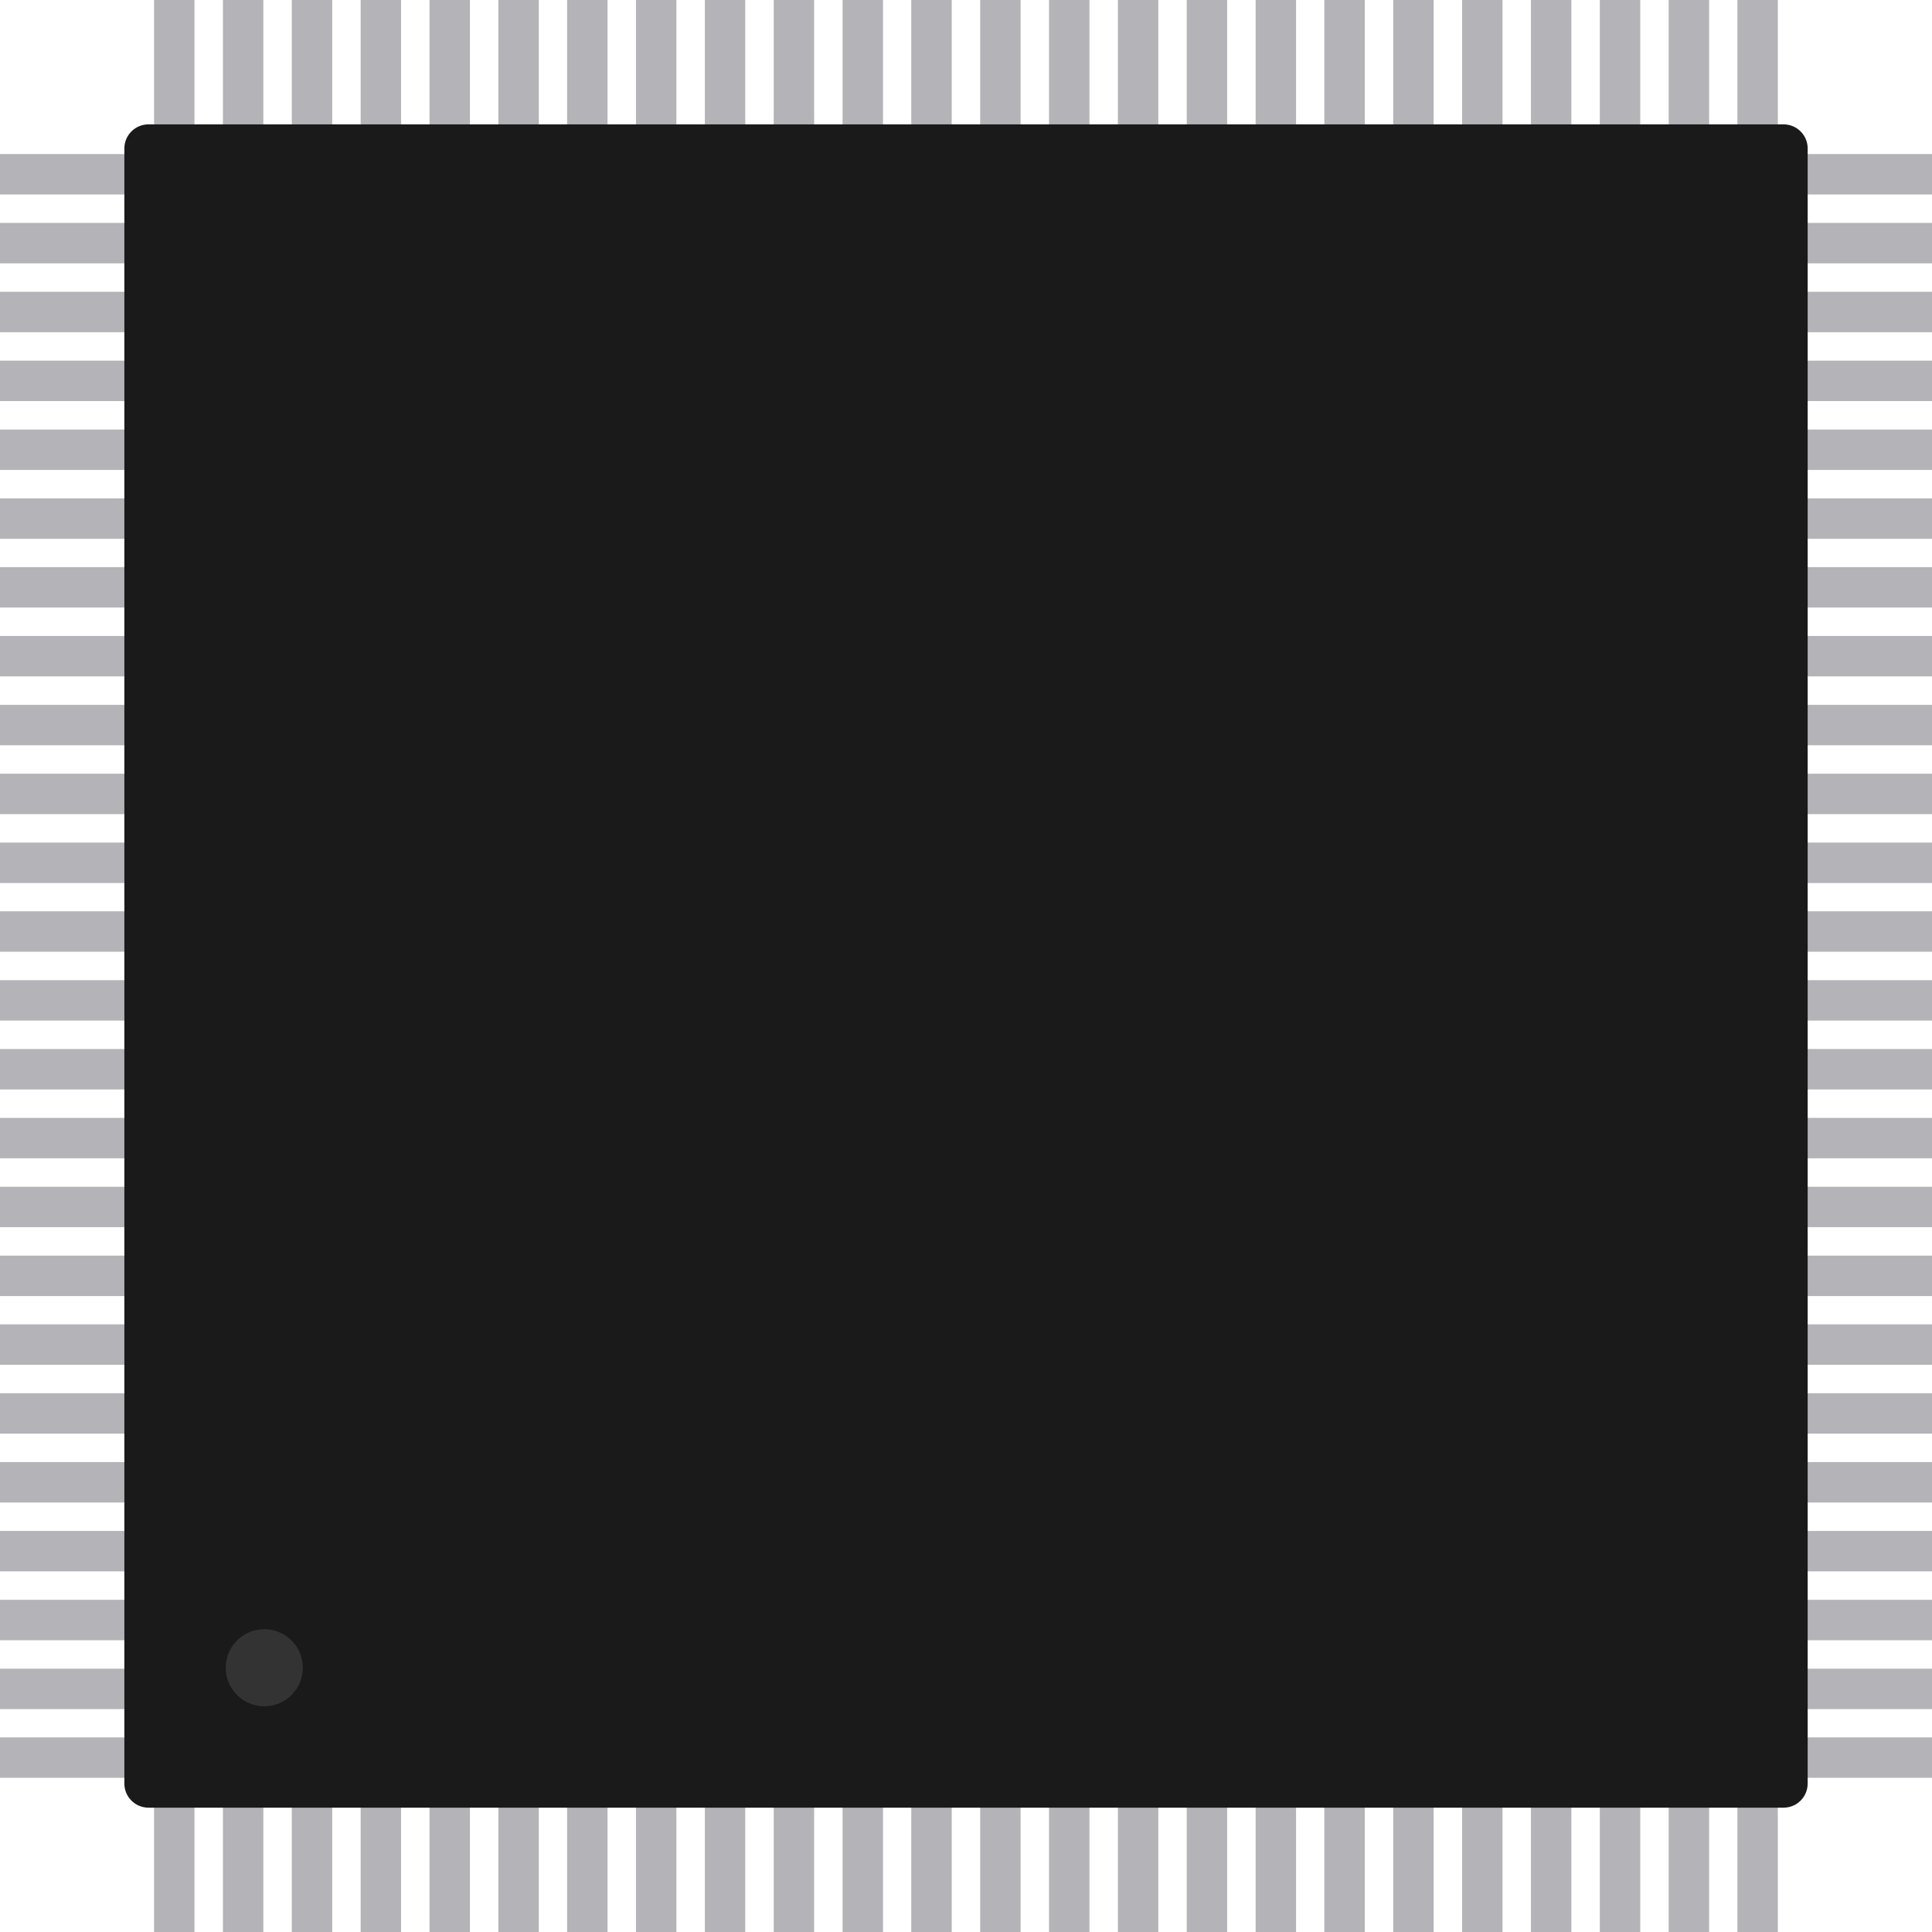
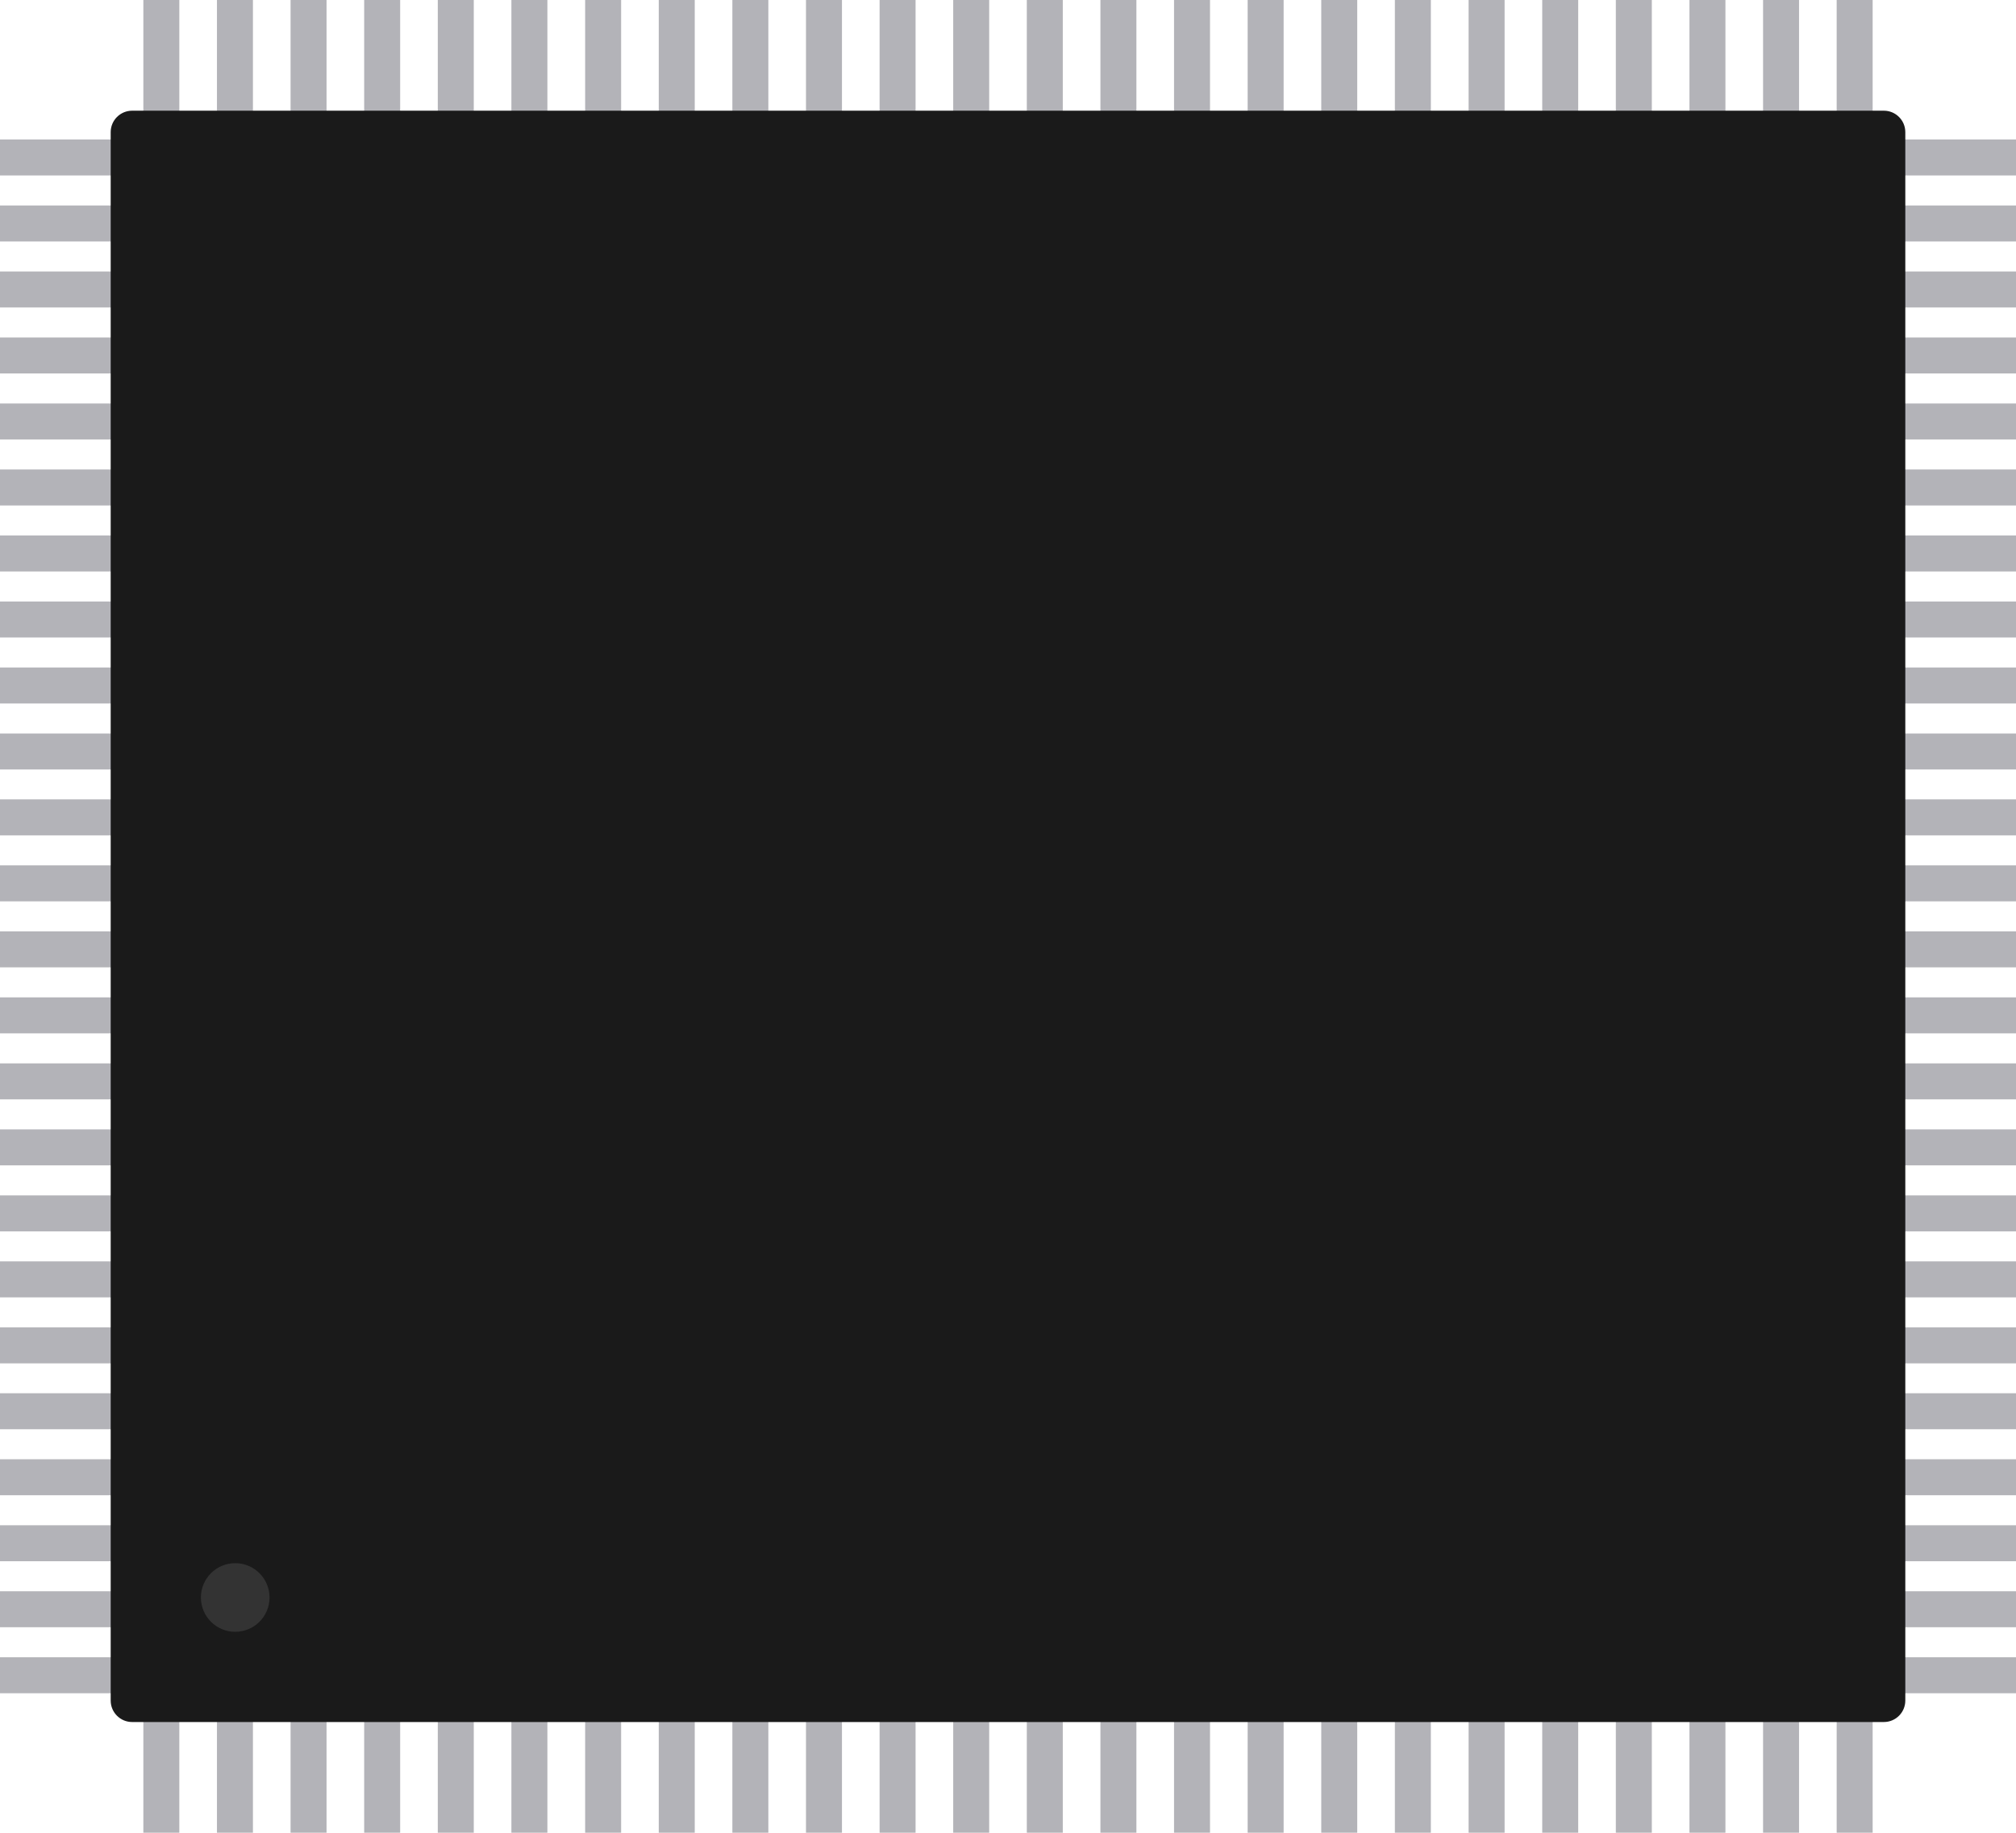
- <svg xmlns="http://www.w3.org/2000/svg" viewBox="0 0 124.278 124.278" width="124.278" height="124.278">
-   <rect x="9.91" y="0" width="2.6" height="9" fill="#b3b3b8" />
-   <rect x="9.91" y="115.28" width="2.6" height="9" fill="#b3b3b8" />
-   <rect x="0" y="9.91" width="9" height="2.6" fill="#b3b3b8" />
-   <rect x="115.28" y="9.91" width="9" height="2.6" fill="#b3b3b8" />
-   <rect x="14.34" y="0" width="2.6" height="9" fill="#b3b3b8" />
-   <rect x="14.34" y="115.28" width="2.6" height="9" fill="#b3b3b8" />
-   <rect x="0" y="14.34" width="9" height="2.6" fill="#b3b3b8" />
-   <rect x="115.28" y="14.34" width="9" height="2.6" fill="#b3b3b8" />
-   <rect x="18.77" y="0" width="2.6" height="9" fill="#b3b3b8" />
-   <rect x="18.77" y="115.28" width="2.6" height="9" fill="#b3b3b8" />
-   <rect x="0" y="18.77" width="9" height="2.6" fill="#b3b3b8" />
-   <rect x="115.28" y="18.77" width="9" height="2.6" fill="#b3b3b8" />
-   <rect x="23.2" y="0" width="2.6" height="9" fill="#b3b3b8" />
-   <rect x="23.2" y="115.28" width="2.6" height="9" fill="#b3b3b8" />
-   <rect x="0" y="23.2" width="9" height="2.6" fill="#b3b3b8" />
-   <rect x="115.28" y="23.2" width="9" height="2.6" fill="#b3b3b8" />
-   <rect x="27.63" y="0" width="2.6" height="9" fill="#b3b3b8" />
-   <rect x="27.63" y="115.28" width="2.6" height="9" fill="#b3b3b8" />
-   <rect x="0" y="27.63" width="9" height="2.6" fill="#b3b3b8" />
-   <rect x="115.28" y="27.63" width="9" height="2.6" fill="#b3b3b8" />
-   <rect x="32.06" y="0" width="2.6" height="9" fill="#b3b3b8" />
-   <rect x="32.06" y="115.28" width="2.6" height="9" fill="#b3b3b8" />
-   <rect x="0" y="32.06" width="9" height="2.6" fill="#b3b3b8" />
-   <rect x="115.28" y="32.06" width="9" height="2.6" fill="#b3b3b8" />
-   <rect x="36.48" y="0" width="2.6" height="9" fill="#b3b3b8" />
-   <rect x="36.48" y="115.28" width="2.6" height="9" fill="#b3b3b8" />
-   <rect x="0" y="36.48" width="9" height="2.6" fill="#b3b3b8" />
-   <rect x="115.28" y="36.48" width="9" height="2.6" fill="#b3b3b8" />
-   <rect x="40.91" y="0" width="2.6" height="9" fill="#b3b3b8" />
-   <rect x="40.91" y="115.28" width="2.6" height="9" fill="#b3b3b8" />
-   <rect x="0" y="40.91" width="9" height="2.6" fill="#b3b3b8" />
-   <rect x="115.28" y="40.91" width="9" height="2.6" fill="#b3b3b8" />
-   <rect x="45.34" y="0" width="2.6" height="9" fill="#b3b3b8" />
-   <rect x="45.34" y="115.28" width="2.6" height="9" fill="#b3b3b8" />
-   <rect x="0" y="45.34" width="9" height="2.6" fill="#b3b3b8" />
-   <rect x="115.28" y="45.34" width="9" height="2.6" fill="#b3b3b8" />
-   <rect x="49.77" y="0" width="2.6" height="9" fill="#b3b3b8" />
-   <rect x="49.77" y="115.28" width="2.6" height="9" fill="#b3b3b8" />
-   <rect x="0" y="49.77" width="9" height="2.6" fill="#b3b3b8" />
-   <rect x="115.28" y="49.77" width="9" height="2.6" fill="#b3b3b8" />
-   <rect x="54.2" y="0" width="2.6" height="9" fill="#b3b3b8" />
-   <rect x="54.2" y="115.28" width="2.6" height="9" fill="#b3b3b8" />
-   <rect x="0" y="54.2" width="9" height="2.6" fill="#b3b3b8" />
-   <rect x="115.28" y="54.2" width="9" height="2.6" fill="#b3b3b8" />
-   <rect x="58.62" y="0" width="2.6" height="9" fill="#b3b3b8" />
-   <rect x="58.62" y="115.28" width="2.6" height="9" fill="#b3b3b8" />
-   <rect x="0" y="58.62" width="9" height="2.6" fill="#b3b3b8" />
-   <rect x="115.28" y="58.62" width="9" height="2.6" fill="#b3b3b8" />
-   <rect x="63.05" y="0" width="2.6" height="9" fill="#b3b3b8" />
-   <rect x="63.05" y="115.28" width="2.6" height="9" fill="#b3b3b8" />
-   <rect x="0" y="63.05" width="9" height="2.6" fill="#b3b3b8" />
-   <rect x="115.28" y="63.05" width="9" height="2.6" fill="#b3b3b8" />
-   <rect x="67.48" y="0" width="2.6" height="9" fill="#b3b3b8" />
-   <rect x="67.48" y="115.28" width="2.6" height="9" fill="#b3b3b8" />
-   <rect x="0" y="67.48" width="9" height="2.6" fill="#b3b3b8" />
-   <rect x="115.28" y="67.48" width="9" height="2.6" fill="#b3b3b8" />
-   <rect x="71.91" y="0" width="2.6" height="9" fill="#b3b3b8" />
-   <rect x="71.91" y="115.28" width="2.6" height="9" fill="#b3b3b8" />
-   <rect x="0" y="71.91" width="9" height="2.6" fill="#b3b3b8" />
-   <rect x="115.28" y="71.91" width="9" height="2.6" fill="#b3b3b8" />
-   <rect x="76.34" y="0" width="2.6" height="9" fill="#b3b3b8" />
-   <rect x="76.34" y="115.28" width="2.6" height="9" fill="#b3b3b8" />
-   <rect x="0" y="76.34" width="9" height="2.6" fill="#b3b3b8" />
-   <rect x="115.28" y="76.34" width="9" height="2.6" fill="#b3b3b8" />
-   <rect x="80.77" y="0" width="2.6" height="9" fill="#b3b3b8" />
-   <rect x="80.77" y="115.28" width="2.6" height="9" fill="#b3b3b8" />
-   <rect x="0" y="80.77" width="9" height="2.6" fill="#b3b3b8" />
-   <rect x="115.28" y="80.77" width="9" height="2.6" fill="#b3b3b8" />
-   <rect x="85.19" y="0" width="2.6" height="9" fill="#b3b3b8" />
-   <rect x="85.19" y="115.28" width="2.6" height="9" fill="#b3b3b8" />
-   <rect x="0" y="85.19" width="9" height="2.6" fill="#b3b3b8" />
-   <rect x="115.28" y="85.19" width="9" height="2.6" fill="#b3b3b8" />
-   <rect x="89.62" y="0" width="2.6" height="9" fill="#b3b3b8" />
-   <rect x="89.62" y="115.28" width="2.6" height="9" fill="#b3b3b8" />
-   <rect x="0" y="89.62" width="9" height="2.6" fill="#b3b3b8" />
-   <rect x="115.28" y="89.62" width="9" height="2.6" fill="#b3b3b8" />
-   <rect x="94.05" y="0" width="2.6" height="9" fill="#b3b3b8" />
-   <rect x="94.05" y="115.28" width="2.6" height="9" fill="#b3b3b8" />
-   <rect x="0" y="94.05" width="9" height="2.6" fill="#b3b3b8" />
-   <rect x="115.28" y="94.05" width="9" height="2.6" fill="#b3b3b8" />
-   <rect x="98.48" y="0" width="2.6" height="9" fill="#b3b3b8" />
-   <rect x="98.48" y="115.28" width="2.6" height="9" fill="#b3b3b8" />
-   <rect x="0" y="98.48" width="9" height="2.6" fill="#b3b3b8" />
-   <rect x="115.28" y="98.48" width="9" height="2.6" fill="#b3b3b8" />
-   <rect x="102.91" y="0" width="2.6" height="9" fill="#b3b3b8" />
-   <rect x="102.91" y="115.28" width="2.6" height="9" fill="#b3b3b8" />
-   <rect x="0" y="102.91" width="9" height="2.6" fill="#b3b3b8" />
-   <rect x="115.28" y="102.91" width="9" height="2.6" fill="#b3b3b8" />
-   <rect x="107.34" y="0" width="2.6" height="9" fill="#b3b3b8" />
-   <rect x="107.34" y="115.28" width="2.6" height="9" fill="#b3b3b8" />
-   <rect x="0" y="107.34" width="9" height="2.6" fill="#b3b3b8" />
-   <rect x="115.28" y="107.34" width="9" height="2.6" fill="#b3b3b8" />
-   <rect x="111.76" y="0" width="2.6" height="9" fill="#b3b3b8" />
-   <rect x="111.76" y="115.28" width="2.6" height="9" fill="#b3b3b8" />
-   <rect x="0" y="111.76" width="9" height="2.6" fill="#b3b3b8" />
-   <rect x="115.28" y="111.76" width="9" height="2.6" fill="#b3b3b8" />
-   <rect x="8" y="8" width="108.28" height="108.28" rx="1.55" fill="#1a1a1a" />
-   <circle cx="17" cy="107.28" r="2.48" fill="#333333" />
+ <svg xmlns="http://www.w3.org/2000/svg" viewBox="0 0 145.7 132.455" width="145.7" height="132.455">
+   <rect x="10.36" y="0" width="2.6" height="9" fill="#b3b3b8" />
+   <rect x="10.36" y="123.45" width="2.6" height="9" fill="#b3b3b8" />
+   <rect x="0" y="10.08" width="9" height="2.6" fill="#b3b3b8" />
+   <rect x="136.7" y="10.08" width="9" height="2.6" fill="#b3b3b8" />
+   <rect x="15.68" y="0" width="2.6" height="9" fill="#b3b3b8" />
+   <rect x="15.68" y="123.45" width="2.6" height="9" fill="#b3b3b8" />
+   <rect x="0" y="14.85" width="9" height="2.6" fill="#b3b3b8" />
+   <rect x="136.7" y="14.85" width="9" height="2.6" fill="#b3b3b8" />
+   <rect x="21" y="0" width="2.6" height="9" fill="#b3b3b8" />
+   <rect x="21" y="123.45" width="2.6" height="9" fill="#b3b3b8" />
+   <rect x="0" y="19.62" width="9" height="2.6" fill="#b3b3b8" />
+   <rect x="136.7" y="19.62" width="9" height="2.6" fill="#b3b3b8" />
+   <rect x="26.32" y="0" width="2.6" height="9" fill="#b3b3b8" />
+   <rect x="26.32" y="123.45" width="2.6" height="9" fill="#b3b3b8" />
+   <rect x="0" y="24.39" width="9" height="2.6" fill="#b3b3b8" />
+   <rect x="136.7" y="24.39" width="9" height="2.6" fill="#b3b3b8" />
+   <rect x="31.64" y="0" width="2.6" height="9" fill="#b3b3b8" />
+   <rect x="31.64" y="123.45" width="2.6" height="9" fill="#b3b3b8" />
+   <rect x="0" y="29.16" width="9" height="2.6" fill="#b3b3b8" />
+   <rect x="136.7" y="29.16" width="9" height="2.6" fill="#b3b3b8" />
+   <rect x="36.96" y="0" width="2.6" height="9" fill="#b3b3b8" />
+   <rect x="36.96" y="123.45" width="2.6" height="9" fill="#b3b3b8" />
+   <rect x="0" y="33.93" width="9" height="2.6" fill="#b3b3b8" />
+   <rect x="136.7" y="33.93" width="9" height="2.6" fill="#b3b3b8" />
+   <rect x="42.29" y="0" width="2.6" height="9" fill="#b3b3b8" />
+   <rect x="42.29" y="123.45" width="2.6" height="9" fill="#b3b3b8" />
+   <rect x="0" y="38.7" width="9" height="2.6" fill="#b3b3b8" />
+   <rect x="136.7" y="38.7" width="9" height="2.6" fill="#b3b3b8" />
+   <rect x="47.61" y="0" width="2.6" height="9" fill="#b3b3b8" />
+   <rect x="47.61" y="123.45" width="2.6" height="9" fill="#b3b3b8" />
+   <rect x="0" y="43.47" width="9" height="2.6" fill="#b3b3b8" />
+   <rect x="136.7" y="43.47" width="9" height="2.6" fill="#b3b3b8" />
+   <rect x="52.93" y="0" width="2.6" height="9" fill="#b3b3b8" />
+   <rect x="52.93" y="123.45" width="2.6" height="9" fill="#b3b3b8" />
+   <rect x="0" y="48.24" width="9" height="2.6" fill="#b3b3b8" />
+   <rect x="136.7" y="48.24" width="9" height="2.6" fill="#b3b3b8" />
+   <rect x="58.25" y="0" width="2.6" height="9" fill="#b3b3b8" />
+   <rect x="58.25" y="123.45" width="2.6" height="9" fill="#b3b3b8" />
+   <rect x="0" y="53.01" width="9" height="2.6" fill="#b3b3b8" />
+   <rect x="136.7" y="53.01" width="9" height="2.6" fill="#b3b3b8" />
+   <rect x="63.57" y="0" width="2.6" height="9" fill="#b3b3b8" />
+   <rect x="63.57" y="123.45" width="2.6" height="9" fill="#b3b3b8" />
+   <rect x="0" y="57.77" width="9" height="2.6" fill="#b3b3b8" />
+   <rect x="136.7" y="57.77" width="9" height="2.6" fill="#b3b3b8" />
+   <rect x="68.89" y="0" width="2.6" height="9" fill="#b3b3b8" />
+   <rect x="68.89" y="123.45" width="2.6" height="9" fill="#b3b3b8" />
+   <rect x="0" y="62.54" width="9" height="2.6" fill="#b3b3b8" />
+   <rect x="136.7" y="62.54" width="9" height="2.6" fill="#b3b3b8" />
+   <rect x="74.21" y="0" width="2.6" height="9" fill="#b3b3b8" />
+   <rect x="74.21" y="123.45" width="2.6" height="9" fill="#b3b3b8" />
+   <rect x="0" y="67.31" width="9" height="2.6" fill="#b3b3b8" />
+   <rect x="136.7" y="67.31" width="9" height="2.6" fill="#b3b3b8" />
+   <rect x="79.53" y="0" width="2.6" height="9" fill="#b3b3b8" />
+   <rect x="79.53" y="123.45" width="2.6" height="9" fill="#b3b3b8" />
+   <rect x="0" y="72.08" width="9" height="2.6" fill="#b3b3b8" />
+   <rect x="136.7" y="72.08" width="9" height="2.6" fill="#b3b3b8" />
+   <rect x="84.85" y="0" width="2.6" height="9" fill="#b3b3b8" />
+   <rect x="84.85" y="123.45" width="2.6" height="9" fill="#b3b3b8" />
+   <rect x="0" y="76.85" width="9" height="2.6" fill="#b3b3b8" />
+   <rect x="136.7" y="76.85" width="9" height="2.6" fill="#b3b3b8" />
+   <rect x="90.17" y="0" width="2.6" height="9" fill="#b3b3b8" />
+   <rect x="90.17" y="123.45" width="2.6" height="9" fill="#b3b3b8" />
+   <rect x="0" y="81.62" width="9" height="2.6" fill="#b3b3b8" />
+   <rect x="136.7" y="81.62" width="9" height="2.6" fill="#b3b3b8" />
+   <rect x="95.49" y="0" width="2.6" height="9" fill="#b3b3b8" />
+   <rect x="95.49" y="123.45" width="2.6" height="9" fill="#b3b3b8" />
+   <rect x="0" y="86.39" width="9" height="2.6" fill="#b3b3b8" />
+   <rect x="136.7" y="86.39" width="9" height="2.6" fill="#b3b3b8" />
+   <rect x="100.81" y="0" width="2.6" height="9" fill="#b3b3b8" />
+   <rect x="100.81" y="123.45" width="2.6" height="9" fill="#b3b3b8" />
+   <rect x="0" y="91.16" width="9" height="2.6" fill="#b3b3b8" />
+   <rect x="136.7" y="91.16" width="9" height="2.6" fill="#b3b3b8" />
+   <rect x="106.14" y="0" width="2.6" height="9" fill="#b3b3b8" />
+   <rect x="106.14" y="123.45" width="2.6" height="9" fill="#b3b3b8" />
+   <rect x="0" y="95.93" width="9" height="2.6" fill="#b3b3b8" />
+   <rect x="136.7" y="95.93" width="9" height="2.6" fill="#b3b3b8" />
+   <rect x="111.46" y="0" width="2.6" height="9" fill="#b3b3b8" />
+   <rect x="111.46" y="123.45" width="2.6" height="9" fill="#b3b3b8" />
+   <rect x="0" y="100.69" width="9" height="2.6" fill="#b3b3b8" />
+   <rect x="136.7" y="100.69" width="9" height="2.6" fill="#b3b3b8" />
+   <rect x="116.78" y="0" width="2.6" height="9" fill="#b3b3b8" />
+   <rect x="116.78" y="123.45" width="2.6" height="9" fill="#b3b3b8" />
+   <rect x="0" y="105.46" width="9" height="2.6" fill="#b3b3b8" />
+   <rect x="136.7" y="105.46" width="9" height="2.6" fill="#b3b3b8" />
+   <rect x="122.1" y="0" width="2.6" height="9" fill="#b3b3b8" />
+   <rect x="122.1" y="123.45" width="2.6" height="9" fill="#b3b3b8" />
+   <rect x="0" y="110.23" width="9" height="2.6" fill="#b3b3b8" />
+   <rect x="136.7" y="110.23" width="9" height="2.6" fill="#b3b3b8" />
+   <rect x="127.42" y="0" width="2.6" height="9" fill="#b3b3b8" />
+   <rect x="127.42" y="123.45" width="2.6" height="9" fill="#b3b3b8" />
+   <rect x="0" y="115" width="9" height="2.6" fill="#b3b3b8" />
+   <rect x="136.7" y="115" width="9" height="2.6" fill="#b3b3b8" />
+   <rect x="132.74" y="0" width="2.6" height="9" fill="#b3b3b8" />
+   <rect x="132.74" y="123.45" width="2.6" height="9" fill="#b3b3b8" />
+   <rect x="0" y="119.77" width="9" height="2.6" fill="#b3b3b8" />
+   <rect x="136.7" y="119.77" width="9" height="2.6" fill="#b3b3b8" />
+   <rect x="8" y="8" width="129.7" height="116.45" rx="1.55" fill="#1a1a1a" />
+   <circle cx="17" cy="115.45" r="2.48" fill="#333333" />
</svg>
